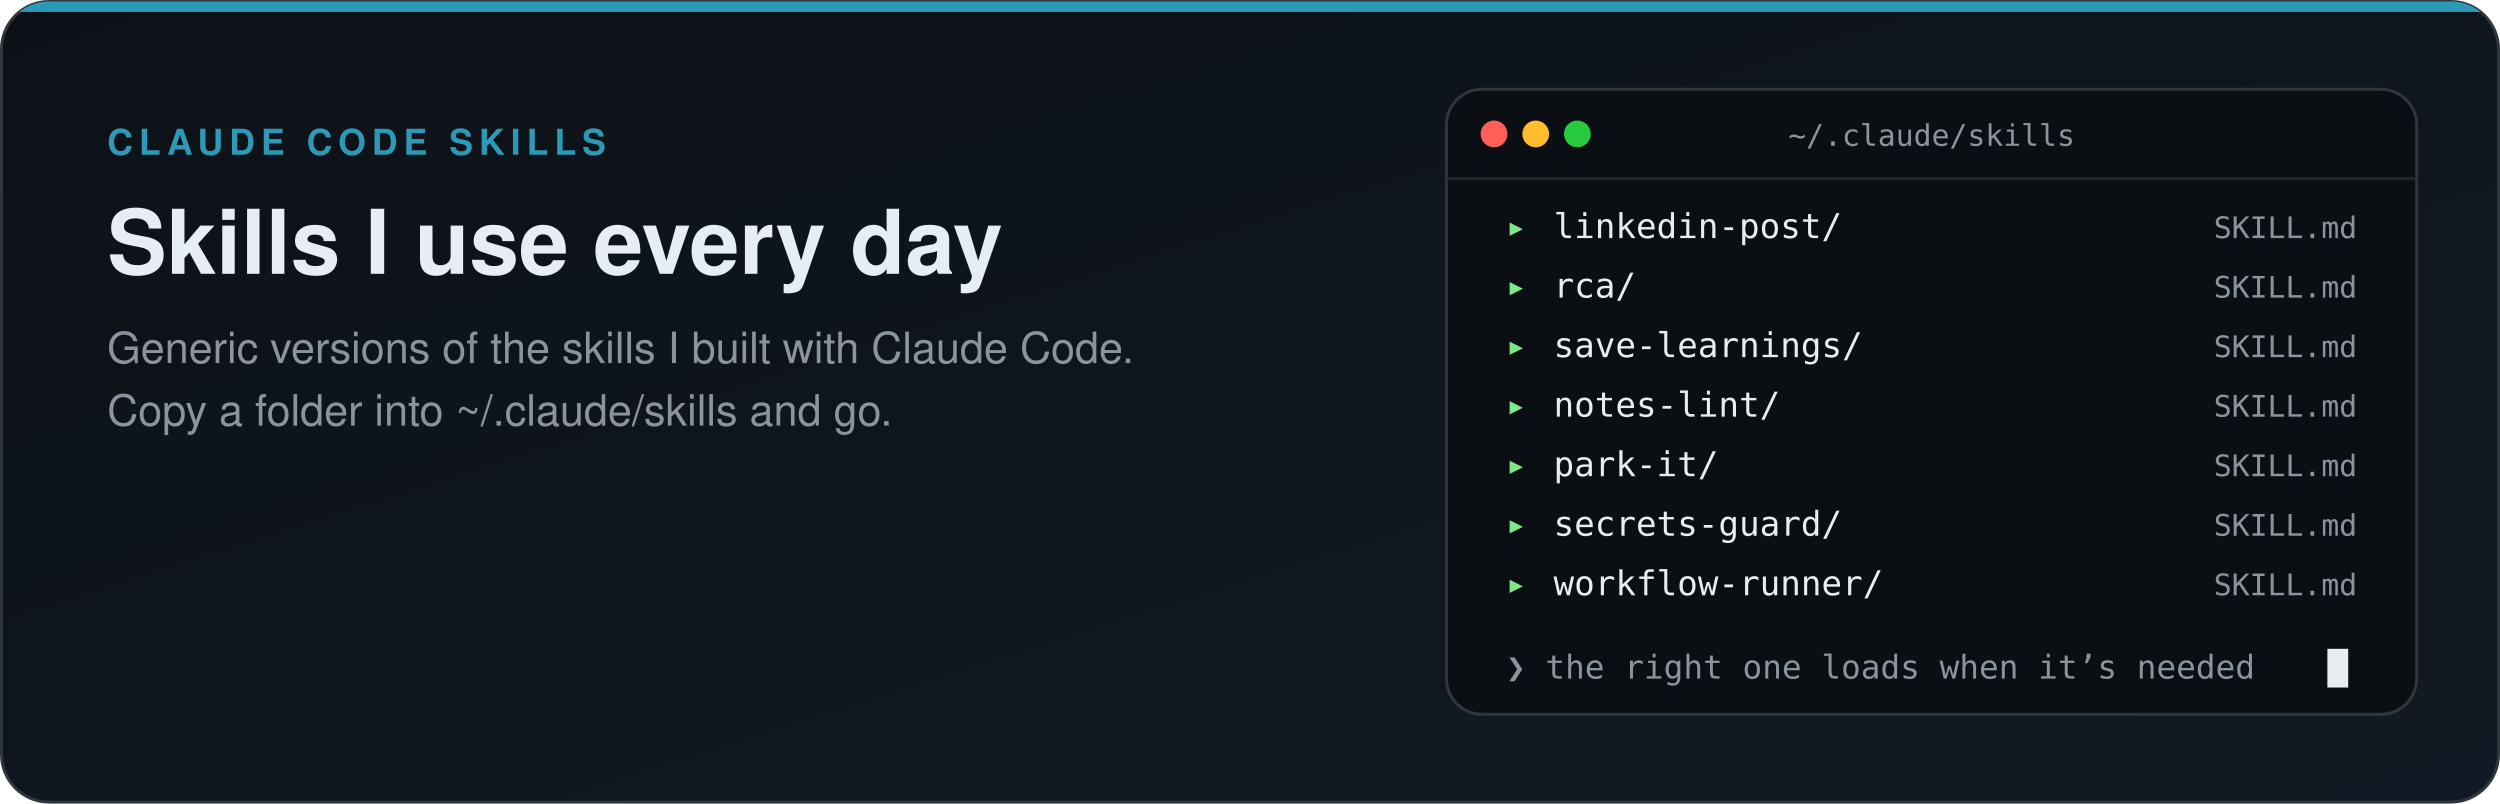
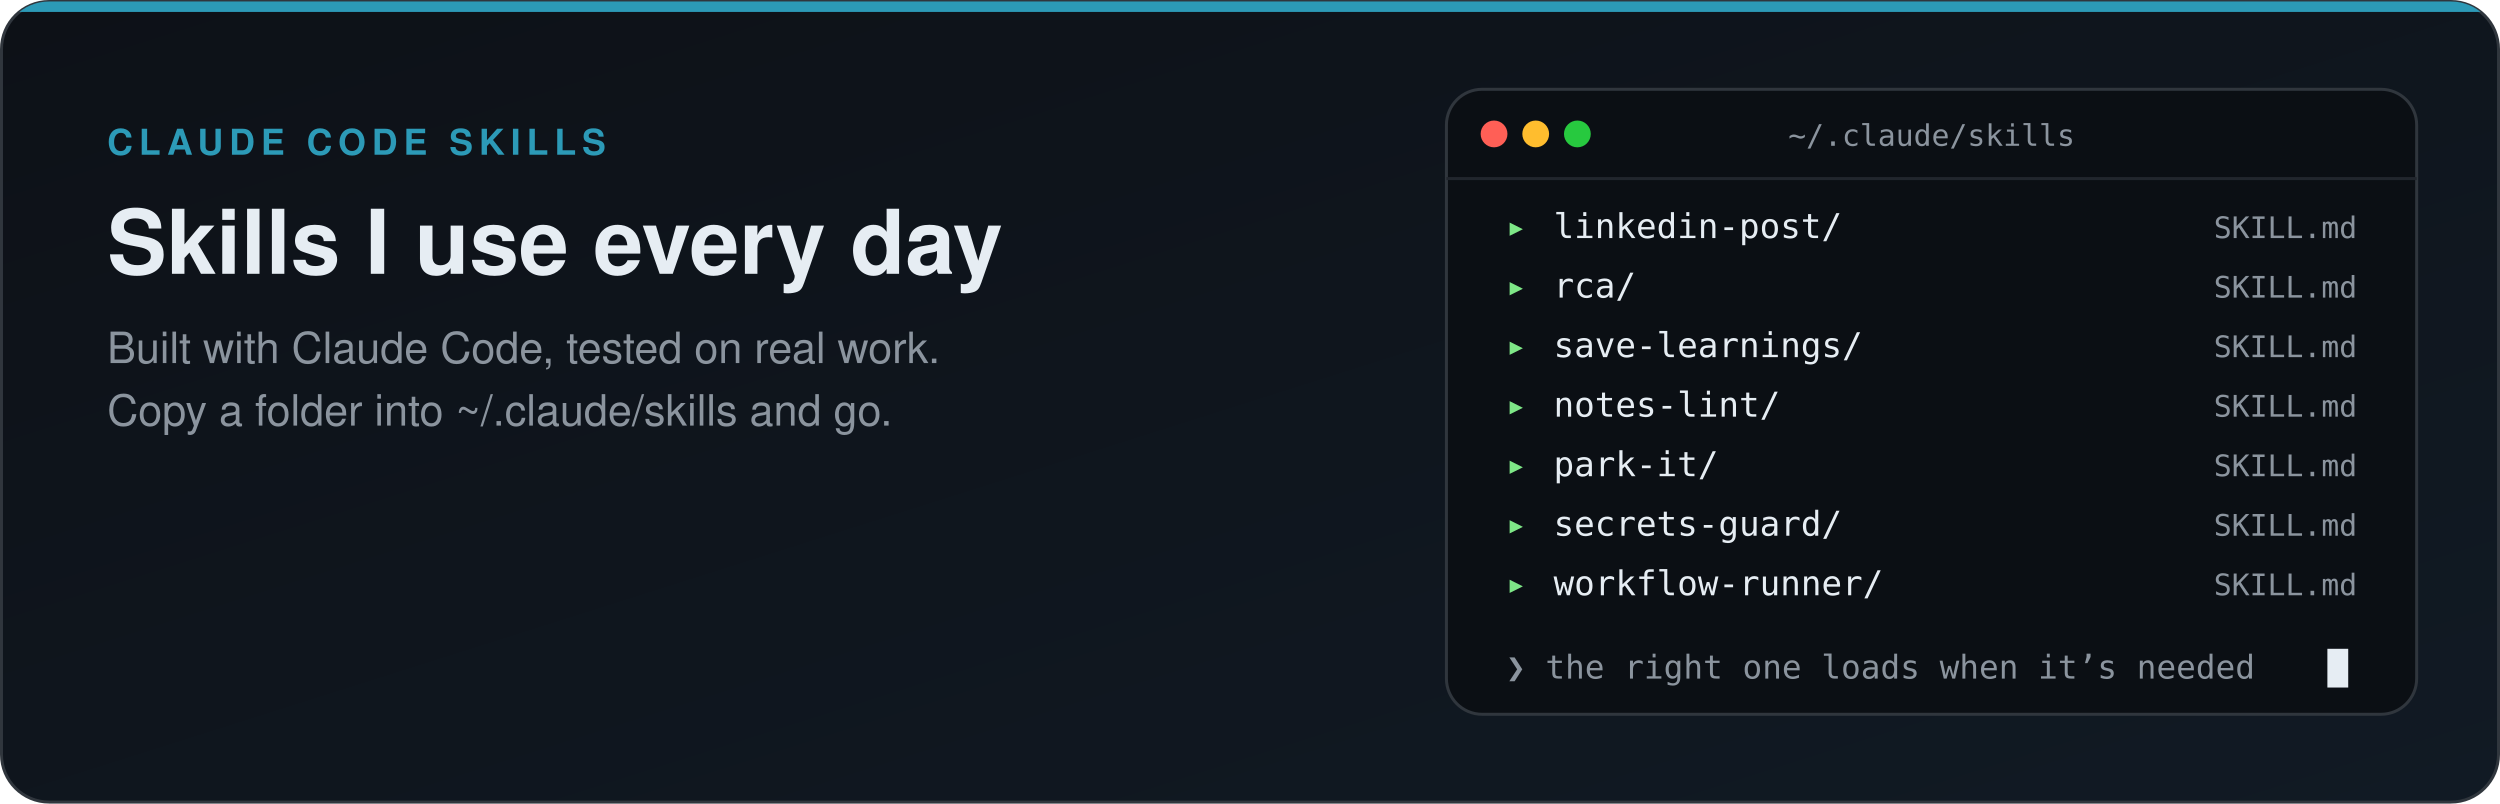
- <svg xmlns="http://www.w3.org/2000/svg" width="840" height="270" viewBox="0 0 840 270" role="img" aria-label="Claude Code skills: LinkedIn post writer, RCA, save-learnings, notes lint, park-it to-do list, secrets guard and a CI workflow runner. Generic versions of skills I use every day.">
+ <svg xmlns="http://www.w3.org/2000/svg" width="840" height="270" viewBox="0 0 840 270" role="img" aria-label="Claude Code skills: LinkedIn post writer, RCA, save-learnings, notes lint, park-it to-do list, secrets guard and a CI workflow runner.">
  <defs>
    <linearGradient id="bg" x1="0" y1="0" x2="1" y2="1">
      <stop offset="0" stop-color="#0d1117" />
      <stop offset="1" stop-color="#111a24" />
    </linearGradient>
    <clipPath id="card">
      <rect x="0.5" y="0.5" width="839" height="269" rx="16" />
    </clipPath>
  </defs>
  <rect x="0.5" y="0.5" width="839" height="269" rx="16" fill="url(#bg)" stroke="#30363d" />
  <g clip-path="url(#card)">
    <rect x="0" y="0" width="840" height="4" fill="#2c9ab7" />
  </g>
  <text x="36" y="52" font-family="-apple-system,BlinkMacSystemFont,'Segoe UI',Helvetica,Arial,sans-serif" font-size="12" font-weight="700" letter-spacing="2" fill="#2c9ab7">CLAUDE CODE SKILLS</text>
  <text x="36" y="92" font-family="-apple-system,BlinkMacSystemFont,'Segoe UI',Helvetica,Arial,sans-serif" font-size="30" font-weight="700" fill="#e6edf3">Skills I use every day</text>
-   <text x="36" y="122" font-family="-apple-system,BlinkMacSystemFont,'Segoe UI',Helvetica,Arial,sans-serif" font-size="14.5" fill="#8b949e">Generic versions of the skills I built with Claude Code.</text>
+   <text x="36" y="122" font-family="-apple-system,BlinkMacSystemFont,'Segoe UI',Helvetica,Arial,sans-serif" font-size="14.5" fill="#8b949e">Built with Claude Code, tested on real work.</text>
  <text x="36" y="143" font-family="-apple-system,BlinkMacSystemFont,'Segoe UI',Helvetica,Arial,sans-serif" font-size="14.5" fill="#8b949e">Copy a folder into ~/.claude/skills and go.</text>
  <g opacity="0">
    <animate attributeName="opacity" from="0" to="1" begin="0.30s" dur="0.5s" fill="freeze" />
    <rect x="36" y="169" width="75" height="26" rx="13" fill="#161b22" stroke="#30363d" />
    <text x="73" y="186" text-anchor="middle" font-family="-apple-system,BlinkMacSystemFont,'Segoe UI',Helvetica,Arial,sans-serif" font-size="12" font-weight="600" fill="#e6edf3">7 skills</text>
  </g>
  <g opacity="0">
    <animate attributeName="opacity" from="0" to="1" begin="0.55s" dur="0.5s" fill="freeze" />
    <rect x="118.8" y="169" width="181" height="26" rx="13" fill="#161b22" stroke="#30363d" />
    <text x="209" y="186" text-anchor="middle" font-family="-apple-system,BlinkMacSystemFont,'Segoe UI',Helvetica,Arial,sans-serif" font-size="12" font-weight="600" fill="#e6edf3">Evidence before answers</text>
  </g>
  <g opacity="0">
    <animate attributeName="opacity" from="0" to="1" begin="0.80s" dur="0.5s" fill="freeze" />
    <rect x="36" y="203" width="167" height="26" rx="13" fill="#161b22" stroke="#30363d" />
    <text x="120" y="220" text-anchor="middle" font-family="-apple-system,BlinkMacSystemFont,'Segoe UI',Helvetica,Arial,sans-serif" font-size="12" font-weight="600" fill="#e6edf3">Secrets never in chat</text>
  </g>
  <g opacity="0">
    <animate attributeName="opacity" from="0" to="1" begin="1.05s" dur="0.5s" fill="freeze" />
    <rect x="211.1" y="203" width="124" height="26" rx="13" fill="#161b22" stroke="#30363d" />
    <text x="273" y="220" text-anchor="middle" font-family="-apple-system,BlinkMacSystemFont,'Segoe UI',Helvetica,Arial,sans-serif" font-size="12" font-weight="600" fill="#e6edf3">Every fix saved</text>
  </g>
  <g opacity="0">
    <animate attributeName="opacity" from="0" to="1" begin="1.30s" dur="0.5s" fill="freeze" />
    <rect x="36" y="237" width="167" height="26" rx="13" fill="#161b22" stroke="#30363d" />
    <text x="120" y="254" text-anchor="middle" font-family="-apple-system,BlinkMacSystemFont,'Segoe UI',Helvetica,Arial,sans-serif" font-size="12" font-weight="600" fill="#e6edf3">LinkedIn post checker</text>
  </g>
  <g clip-path="url(#card)">
    <rect x="486" y="30" width="326" height="210" rx="12" fill="#0b0f14" stroke="#30363d" />
    <circle cx="502" cy="45" r="4.5" fill="#ff5f56" />
    <circle cx="516" cy="45" r="4.5" fill="#ffbd2e" />
    <circle cx="530" cy="45" r="4.5" fill="#27c93f" />
    <text x="649.0" y="49" text-anchor="middle" font-family="ui-monospace,SFMono-Regular,Menlo,Consolas,monospace" font-size="10" fill="#8b949e">~/.claude/skills</text>
    <line x1="486" y1="60" x2="812" y2="60" stroke="#21262d" />
    <rect x="496" y="66" width="306" height="20" rx="5" fill="#4cc3e6" fill-opacity="0.16" opacity="0">
      <animate attributeName="opacity" values="1;1;0;0" keyTimes="0;0.133;0.143;1" dur="11.2s" repeatCount="indefinite" />
    </rect>
    <text x="506" y="80" font-family="ui-monospace,SFMono-Regular,Menlo,Consolas,monospace" font-size="11.5" fill="#7ee787">▸</text>
    <text x="522" y="80" font-family="ui-monospace,SFMono-Regular,Menlo,Consolas,monospace" font-size="11.5" fill="#e6edf3">linkedin-post/</text>
    <text x="792" y="80" text-anchor="end" font-family="ui-monospace,SFMono-Regular,Menlo,Consolas,monospace" font-size="10" fill="#8b949e">SKILL.md</text>
    <rect x="496" y="86" width="306" height="20" rx="5" fill="#4cc3e6" fill-opacity="0.16" opacity="0">
      <animate attributeName="opacity" values="0;0;1;1;0;0" keyTimes="0;0.142;0.143;0.276;0.286;1" dur="11.2s" repeatCount="indefinite" />
    </rect>
    <text x="506" y="100" font-family="ui-monospace,SFMono-Regular,Menlo,Consolas,monospace" font-size="11.5" fill="#7ee787">▸</text>
    <text x="522" y="100" font-family="ui-monospace,SFMono-Regular,Menlo,Consolas,monospace" font-size="11.5" fill="#e6edf3">rca/</text>
    <text x="792" y="100" text-anchor="end" font-family="ui-monospace,SFMono-Regular,Menlo,Consolas,monospace" font-size="10" fill="#8b949e">SKILL.md</text>
    <rect x="496" y="106" width="306" height="20" rx="5" fill="#4cc3e6" fill-opacity="0.16" opacity="0">
      <animate attributeName="opacity" values="0;0;1;1;0;0" keyTimes="0;0.285;0.286;0.419;0.429;1" dur="11.2s" repeatCount="indefinite" />
    </rect>
    <text x="506" y="120" font-family="ui-monospace,SFMono-Regular,Menlo,Consolas,monospace" font-size="11.5" fill="#7ee787">▸</text>
    <text x="522" y="120" font-family="ui-monospace,SFMono-Regular,Menlo,Consolas,monospace" font-size="11.5" fill="#e6edf3">save-learnings/</text>
    <text x="792" y="120" text-anchor="end" font-family="ui-monospace,SFMono-Regular,Menlo,Consolas,monospace" font-size="10" fill="#8b949e">SKILL.md</text>
    <rect x="496" y="126" width="306" height="20" rx="5" fill="#4cc3e6" fill-opacity="0.16" opacity="0">
      <animate attributeName="opacity" values="0;0;1;1;0;0" keyTimes="0;0.428;0.429;0.561;0.571;1" dur="11.2s" repeatCount="indefinite" />
    </rect>
    <text x="506" y="140" font-family="ui-monospace,SFMono-Regular,Menlo,Consolas,monospace" font-size="11.5" fill="#7ee787">▸</text>
    <text x="522" y="140" font-family="ui-monospace,SFMono-Regular,Menlo,Consolas,monospace" font-size="11.5" fill="#e6edf3">notes-lint/</text>
    <text x="792" y="140" text-anchor="end" font-family="ui-monospace,SFMono-Regular,Menlo,Consolas,monospace" font-size="10" fill="#8b949e">SKILL.md</text>
    <rect x="496" y="146" width="306" height="20" rx="5" fill="#4cc3e6" fill-opacity="0.16" opacity="0">
      <animate attributeName="opacity" values="0;0;1;1;0;0" keyTimes="0;0.570;0.571;0.704;0.714;1" dur="11.2s" repeatCount="indefinite" />
    </rect>
    <text x="506" y="160" font-family="ui-monospace,SFMono-Regular,Menlo,Consolas,monospace" font-size="11.5" fill="#7ee787">▸</text>
    <text x="522" y="160" font-family="ui-monospace,SFMono-Regular,Menlo,Consolas,monospace" font-size="11.5" fill="#e6edf3">park-it/</text>
    <text x="792" y="160" text-anchor="end" font-family="ui-monospace,SFMono-Regular,Menlo,Consolas,monospace" font-size="10" fill="#8b949e">SKILL.md</text>
    <rect x="496" y="166" width="306" height="20" rx="5" fill="#4cc3e6" fill-opacity="0.16" opacity="0">
      <animate attributeName="opacity" values="0;0;1;1;0;0" keyTimes="0;0.713;0.714;0.847;0.857;1" dur="11.2s" repeatCount="indefinite" />
    </rect>
    <text x="506" y="180" font-family="ui-monospace,SFMono-Regular,Menlo,Consolas,monospace" font-size="11.5" fill="#7ee787">▸</text>
    <text x="522" y="180" font-family="ui-monospace,SFMono-Regular,Menlo,Consolas,monospace" font-size="11.5" fill="#e6edf3">secrets-guard/</text>
    <text x="792" y="180" text-anchor="end" font-family="ui-monospace,SFMono-Regular,Menlo,Consolas,monospace" font-size="10" fill="#8b949e">SKILL.md</text>
    <rect x="496" y="186" width="306" height="20" rx="5" fill="#4cc3e6" fill-opacity="0.16" opacity="0">
      <animate attributeName="opacity" values="0;0;1;1;0;0" keyTimes="0;0.856;0.857;0.990;1.000;1" dur="11.2s" repeatCount="indefinite" />
    </rect>
    <text x="506" y="200" font-family="ui-monospace,SFMono-Regular,Menlo,Consolas,monospace" font-size="11.5" fill="#7ee787">▸</text>
    <text x="522" y="200" font-family="ui-monospace,SFMono-Regular,Menlo,Consolas,monospace" font-size="11.5" fill="#e6edf3">workflow-runner/</text>
    <text x="792" y="200" text-anchor="end" font-family="ui-monospace,SFMono-Regular,Menlo,Consolas,monospace" font-size="10" fill="#8b949e">SKILL.md</text>
    <text x="506" y="228" font-family="ui-monospace,SFMono-Regular,Menlo,Consolas,monospace" font-size="11" fill="#8b949e">❯ the right one loads when it’s needed</text>
    <rect x="782" y="218" width="7" height="13" fill="#e6edf3">
      <animate attributeName="opacity" values="1;0;1" dur="1.1s" repeatCount="indefinite" />
    </rect>
  </g>
</svg>
